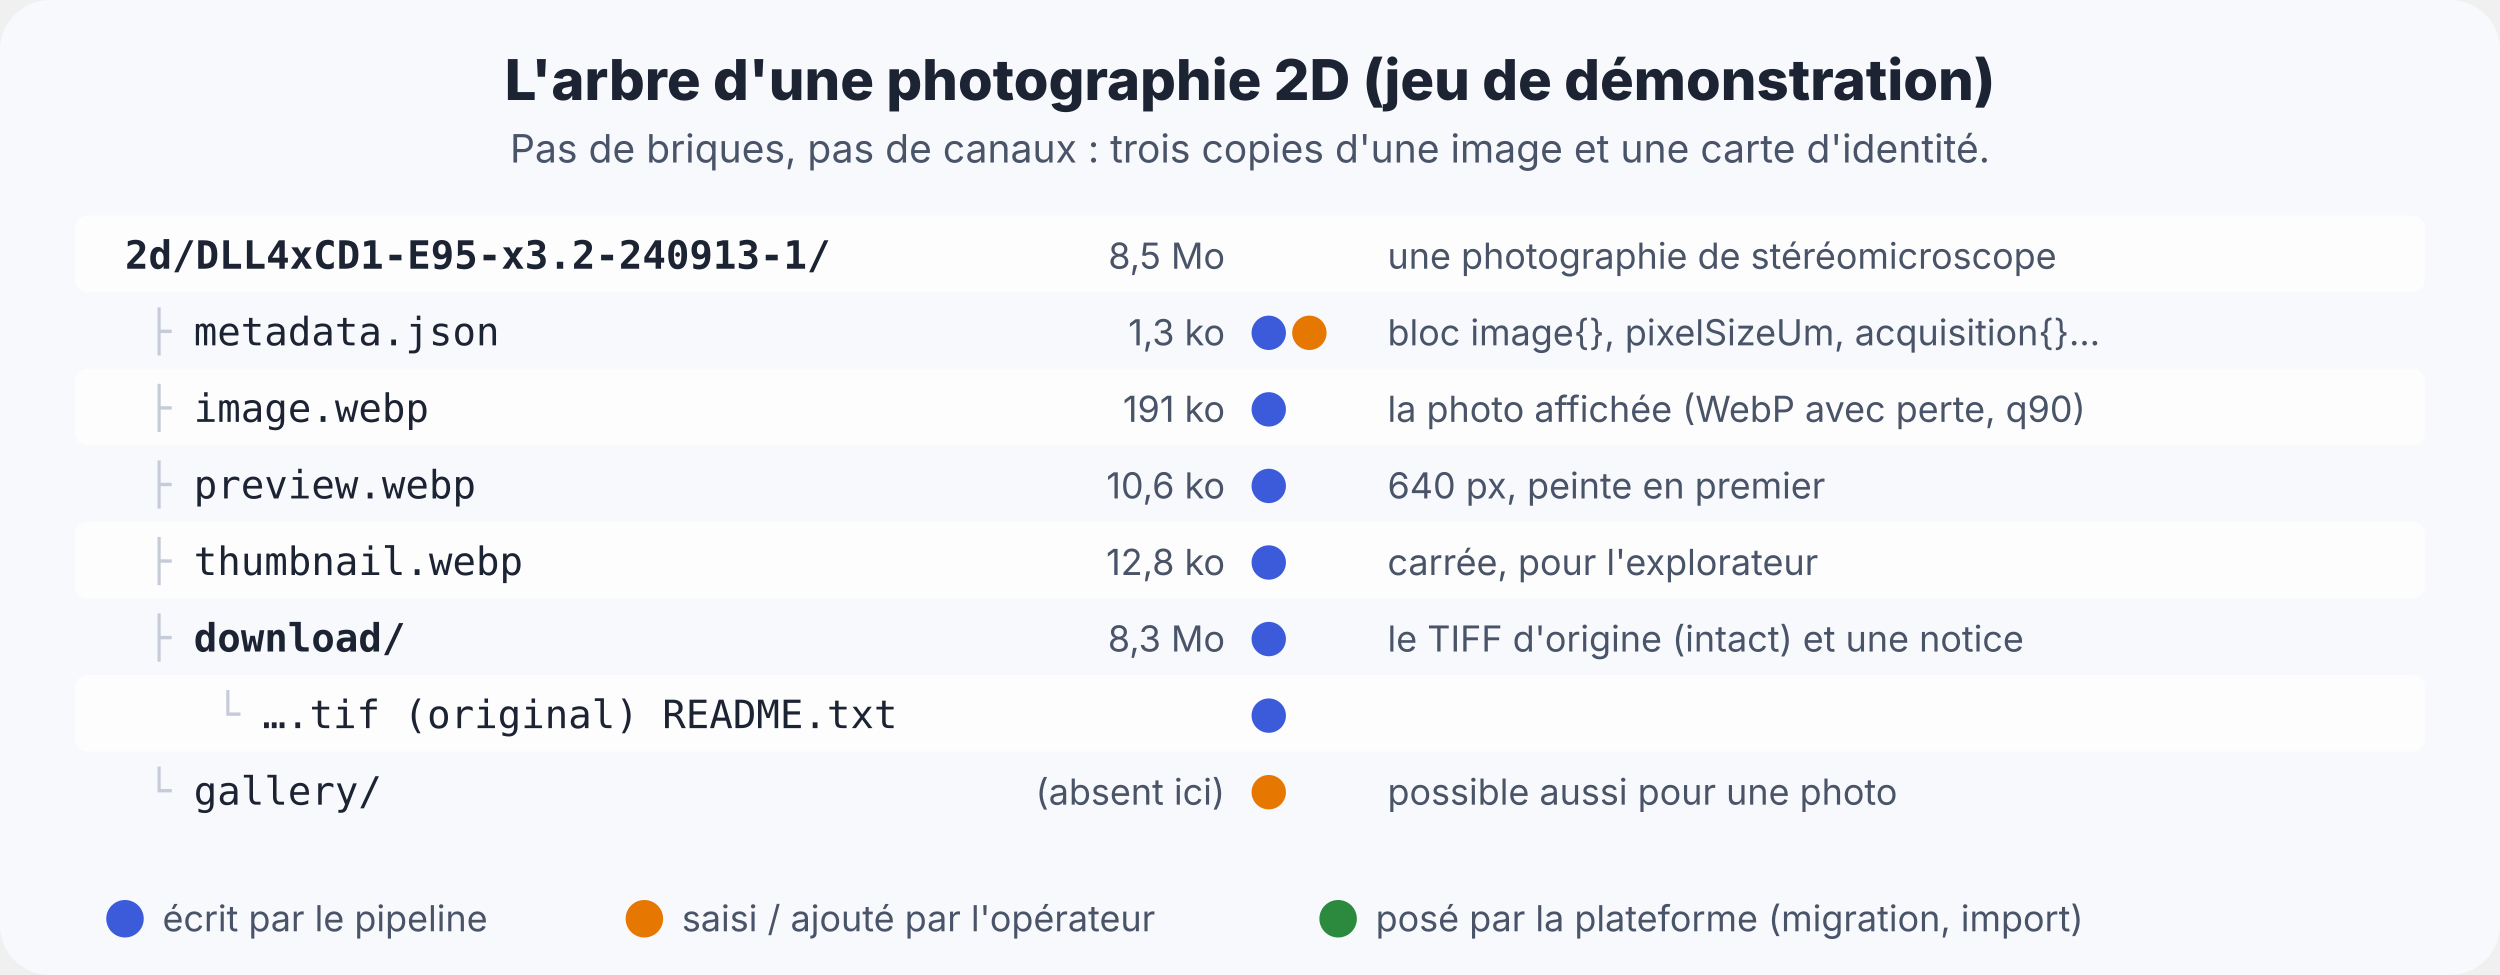
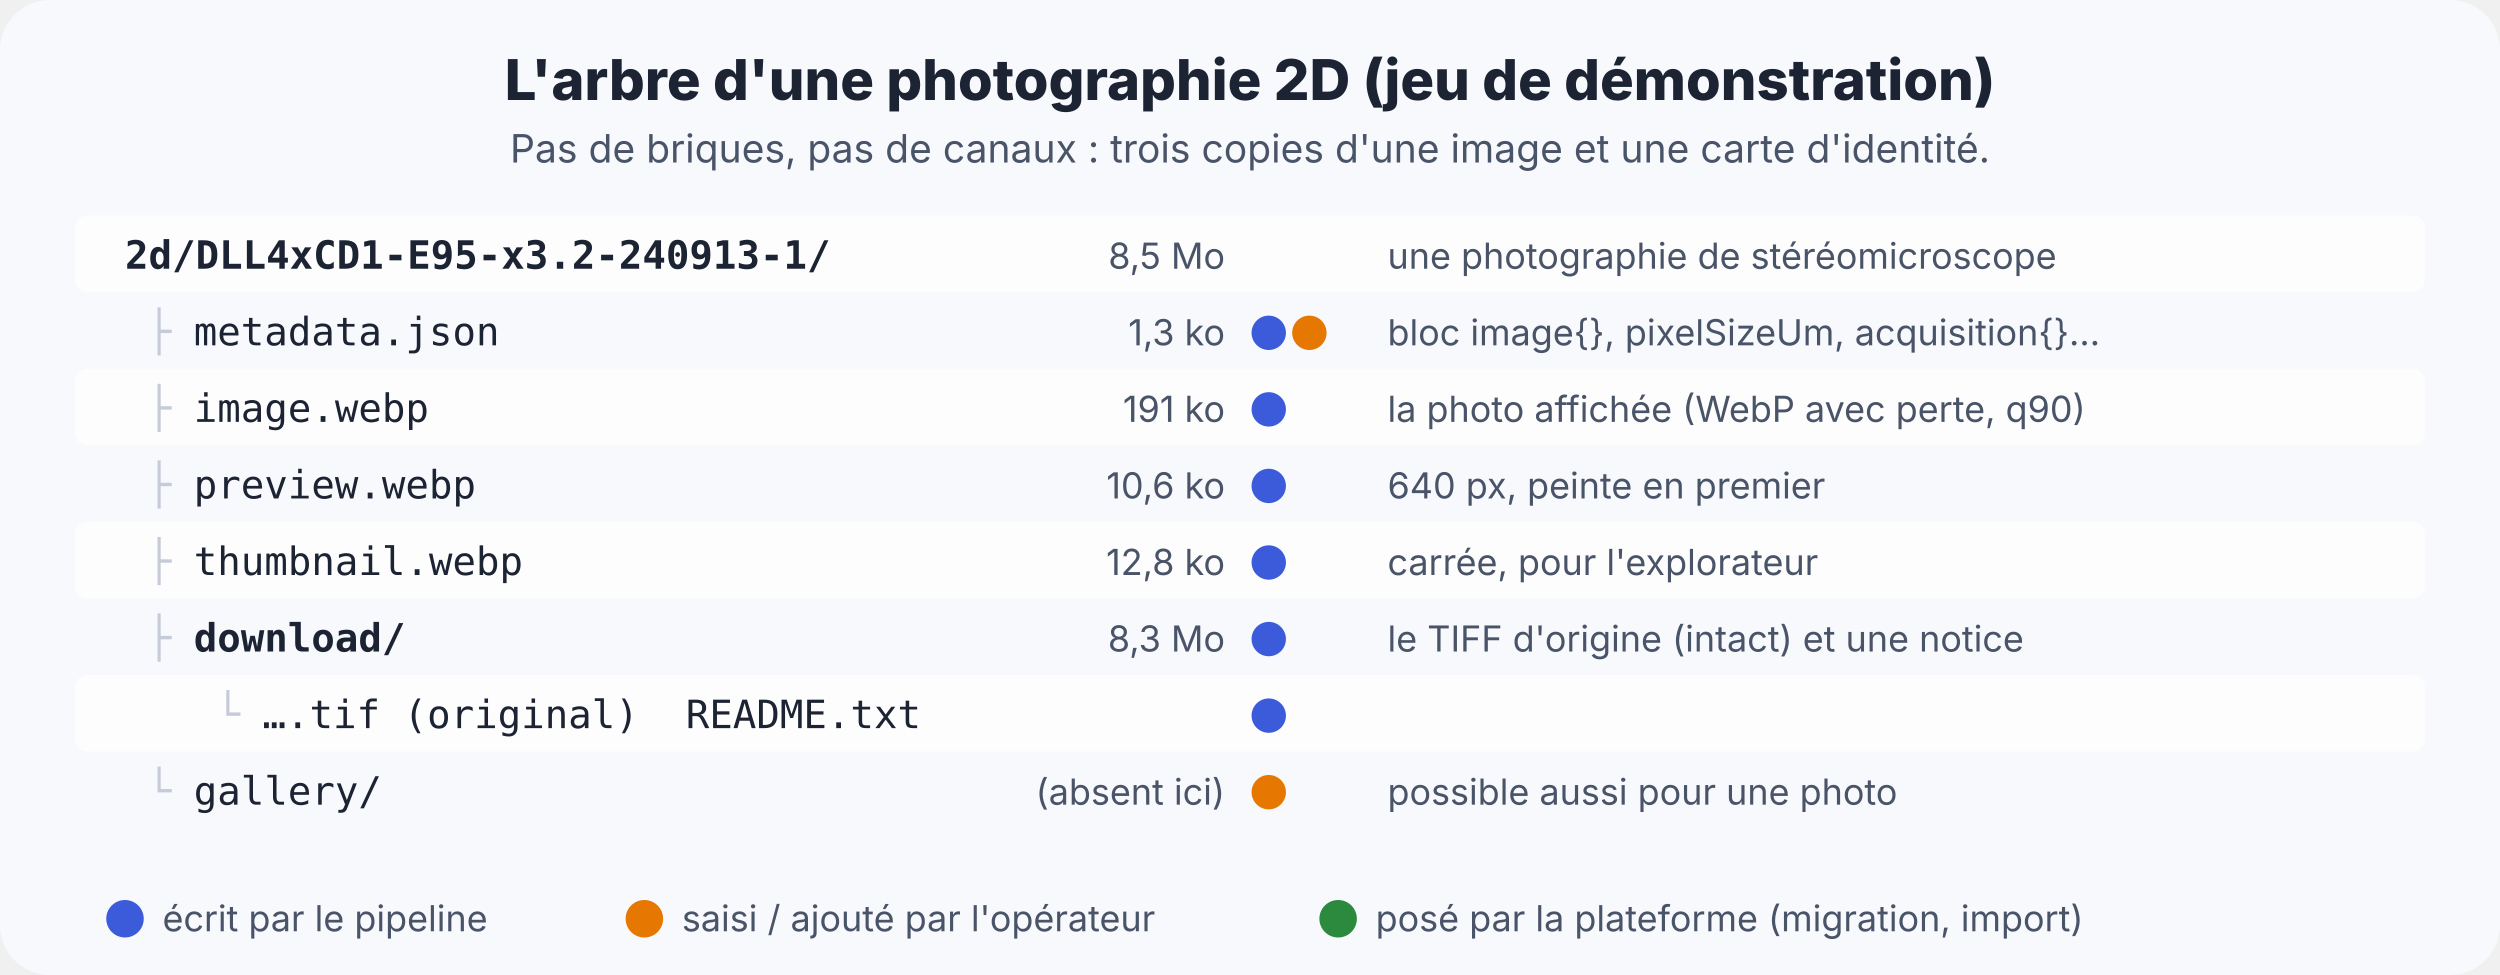
<svg xmlns="http://www.w3.org/2000/svg" viewBox="0 0 800 312" font-family="Inter, sans-serif">
  <defs>
    <marker id="arr" viewBox="0 0 10 10" refX="9" refY="5" markerWidth="7" markerHeight="7" orient="auto">
      <path d="M0,0 L10,5 L0,10 z" fill="#4a5468" />
    </marker>
    <marker id="arrr" viewBox="0 0 10 10" refX="9" refY="5" markerWidth="7" markerHeight="7" orient="auto">
      <path d="M0,0 L10,5 L0,10 z" fill="#c92a2a" />
    </marker>
  </defs>
  <rect width="800" height="312" rx="16" fill="#f8f9fd" />
  <text x="400" y="32" font-size="18" font-weight="800" fill="#1c2333" text-anchor="middle">L'arbre d'une photographie 2D (jeu de démonstration)</text>
  <text x="400" y="52" font-size="12.5" font-weight="400" fill="#4a5468" text-anchor="middle">Pas de briques, pas de canaux : trois copies d'une image et une carte d'identité.</text>
  <rect x="24" y="69.0" width="752" height="24.5" rx="4" fill="#ffffff" stroke="none" stroke-width="0" opacity="0.7" />
  <text x="40" y="86.0" font-size="12.5" font-weight="700" fill="#1c2333" text-anchor="start" font-family="'DejaVu Sans Mono', 'Liberation Mono', monospace">2d/DLL4xCD1-E95-x3.2-240913-1/</text>
  <text x="392" y="86.0" font-size="11.5" font-weight="400" fill="#4a5468" text-anchor="end">8,5 Mo</text>
  <text x="444" y="86.0" font-size="11.5" font-weight="400" fill="#4a5468" text-anchor="start">une photographie de stéréomicroscope</text>
  <text x="47" y="110.5" font-size="13" font-weight="400" fill="#c5cbd8" text-anchor="start" font-family="'DejaVu Sans Mono', 'Liberation Mono', monospace">├</text>
  <text x="62" y="110.5" font-size="12.5" font-weight="400" fill="#1c2333" text-anchor="start" font-family="'DejaVu Sans Mono', 'Liberation Mono', monospace">metadata.json</text>
  <text x="392" y="110.5" font-size="11.5" font-weight="400" fill="#4a5468" text-anchor="end">1,3 ko</text>
  <circle cx="406" cy="106.5" r="5.5" fill="#3b5bdb" stroke="none" stroke-width="1" />
  <circle cx="419" cy="106.5" r="5.5" fill="#e67700" stroke="none" stroke-width="1" />
  <text x="444" y="110.5" font-size="11.5" font-weight="400" fill="#4a5468" text-anchor="start">bloc image{}, pixelSizeUm, acquisition{}…</text>
  <rect x="24" y="118.0" width="752" height="24.5" rx="4" fill="#ffffff" stroke="none" stroke-width="0" opacity="0.7" />
  <text x="47" y="135.0" font-size="13" font-weight="400" fill="#c5cbd8" text-anchor="start" font-family="'DejaVu Sans Mono', 'Liberation Mono', monospace">├</text>
  <text x="62" y="135.0" font-size="12.5" font-weight="400" fill="#1c2333" text-anchor="start" font-family="'DejaVu Sans Mono', 'Liberation Mono', monospace">image.webp</text>
  <text x="392" y="135.0" font-size="11.5" font-weight="400" fill="#4a5468" text-anchor="end">191 ko</text>
  <circle cx="406" cy="131.0" r="5.5" fill="#3b5bdb" stroke="none" stroke-width="1" />
  <text x="444" y="135.0" font-size="11.5" font-weight="400" fill="#4a5468" text-anchor="start">la photo affichée (WebP avec perte, q90)</text>
  <text x="47" y="159.5" font-size="13" font-weight="400" fill="#c5cbd8" text-anchor="start" font-family="'DejaVu Sans Mono', 'Liberation Mono', monospace">├</text>
  <text x="62" y="159.5" font-size="12.5" font-weight="400" fill="#1c2333" text-anchor="start" font-family="'DejaVu Sans Mono', 'Liberation Mono', monospace">preview.webp</text>
  <text x="392" y="159.5" font-size="11.5" font-weight="400" fill="#4a5468" text-anchor="end">10,6 ko</text>
  <circle cx="406" cy="155.5" r="5.5" fill="#3b5bdb" stroke="none" stroke-width="1" />
  <text x="444" y="159.5" font-size="11.5" font-weight="400" fill="#4a5468" text-anchor="start">640 px, peinte en premier</text>
  <rect x="24" y="167.0" width="752" height="24.5" rx="4" fill="#ffffff" stroke="none" stroke-width="0" opacity="0.7" />
  <text x="47" y="184.0" font-size="13" font-weight="400" fill="#c5cbd8" text-anchor="start" font-family="'DejaVu Sans Mono', 'Liberation Mono', monospace">├</text>
  <text x="62" y="184.0" font-size="12.5" font-weight="400" fill="#1c2333" text-anchor="start" font-family="'DejaVu Sans Mono', 'Liberation Mono', monospace">thumbnail.webp</text>
  <text x="392" y="184.0" font-size="11.5" font-weight="400" fill="#4a5468" text-anchor="end">12,8 ko</text>
  <circle cx="406" cy="180.0" r="5.5" fill="#3b5bdb" stroke="none" stroke-width="1" />
  <text x="444" y="184.0" font-size="11.5" font-weight="400" fill="#4a5468" text-anchor="start">carrée, pour l'explorateur</text>
  <text x="47" y="208.5" font-size="13" font-weight="400" fill="#c5cbd8" text-anchor="start" font-family="'DejaVu Sans Mono', 'Liberation Mono', monospace">├</text>
  <text x="62" y="208.5" font-size="12.5" font-weight="700" fill="#1c2333" text-anchor="start" font-family="'DejaVu Sans Mono', 'Liberation Mono', monospace">download/</text>
  <text x="392" y="208.5" font-size="11.5" font-weight="400" fill="#4a5468" text-anchor="end">8,3 Mo</text>
  <circle cx="406" cy="204.5" r="5.5" fill="#3b5bdb" stroke="none" stroke-width="1" />
  <text x="444" y="208.5" font-size="11.5" font-weight="400" fill="#4a5468" text-anchor="start">le TIFF d'origine (intact) et une notice</text>
  <rect x="24" y="216.0" width="752" height="24.5" rx="4" fill="#ffffff" stroke="none" stroke-width="0" opacity="0.7" />
  <text x="69" y="233.0" font-size="13" font-weight="400" fill="#c5cbd8" text-anchor="start" font-family="'DejaVu Sans Mono', 'Liberation Mono', monospace">└</text>
-   <text x="84" y="233.0" font-size="12.5" font-weight="400" fill="#1c2333" text-anchor="start" font-family="'DejaVu Sans Mono', 'Liberation Mono', monospace">….tif (original)  README.txt</text>
+   <text x="84" y="233.0" font-size="12.5" font-weight="400" fill="#1c2333" text-anchor="start" font-family="'DejaVu Sans Mono', 'Liberation Mono', monospace">….tif (original)  README.txt</text>
  <circle cx="406" cy="229.0" r="5.5" fill="#3b5bdb" stroke="none" stroke-width="1" />
  <text x="47" y="257.5" font-size="13" font-weight="400" fill="#c5cbd8" text-anchor="start" font-family="'DejaVu Sans Mono', 'Liberation Mono', monospace">└</text>
  <text x="62" y="257.5" font-size="12.5" font-weight="400" fill="#1c2333" text-anchor="start" font-family="'DejaVu Sans Mono', 'Liberation Mono', monospace">gallery/</text>
  <text x="392" y="257.5" font-size="11.5" font-weight="400" fill="#4a5468" text-anchor="end">(absent ici)</text>
  <circle cx="406" cy="253.5" r="5.5" fill="#e67700" stroke="none" stroke-width="1" />
  <text x="444" y="257.5" font-size="11.5" font-weight="400" fill="#4a5468" text-anchor="start">possible aussi pour une photo</text>
  <circle cx="40" cy="294" r="6" fill="#3b5bdb" stroke="none" stroke-width="1" />
  <text x="52" y="298" font-size="11.5" font-weight="400" fill="#4a5468" text-anchor="start">écrit par le pipeline</text>
  <circle cx="206.2" cy="294" r="6" fill="#e67700" stroke="none" stroke-width="1" />
  <text x="218.2" y="298" font-size="11.5" font-weight="400" fill="#4a5468" text-anchor="start">saisi / ajouté par l'opérateur</text>
  <circle cx="428.2" cy="294" r="6" fill="#2b8a3e" stroke="none" stroke-width="1" />
  <text x="440.2" y="298" font-size="11.5" font-weight="400" fill="#4a5468" text-anchor="start">posé par la plateforme (migration, import)</text>
</svg>
